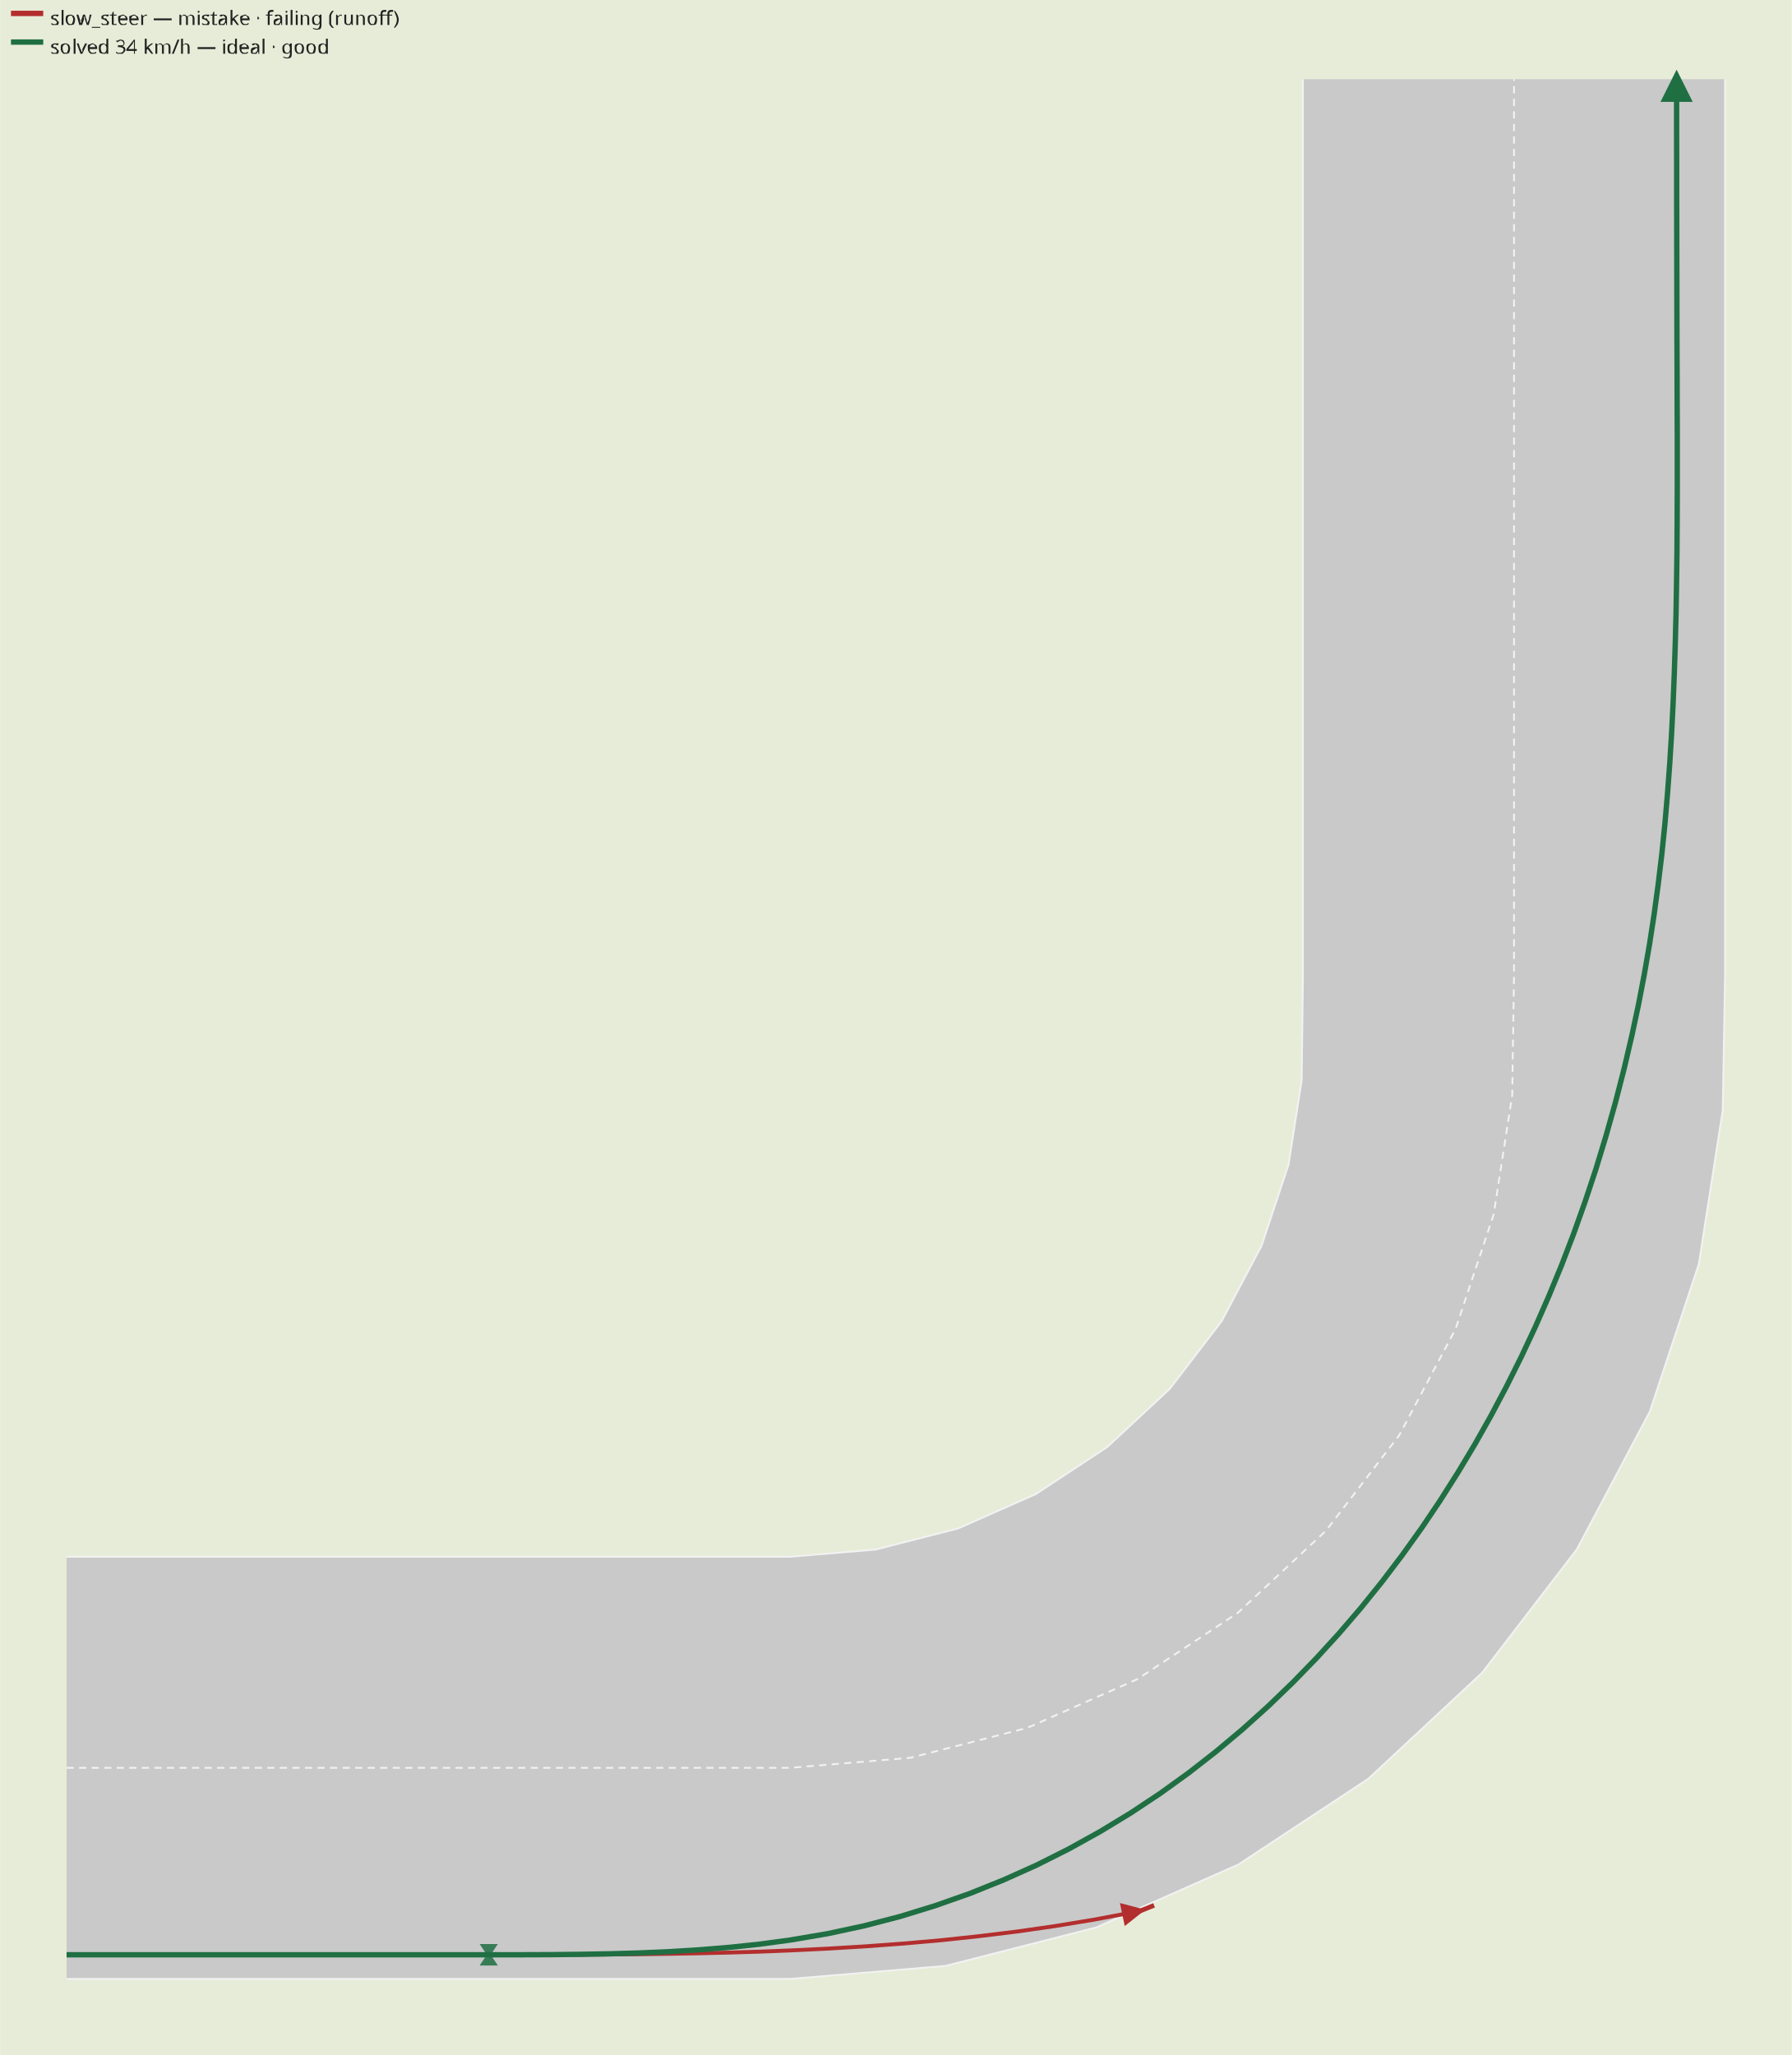
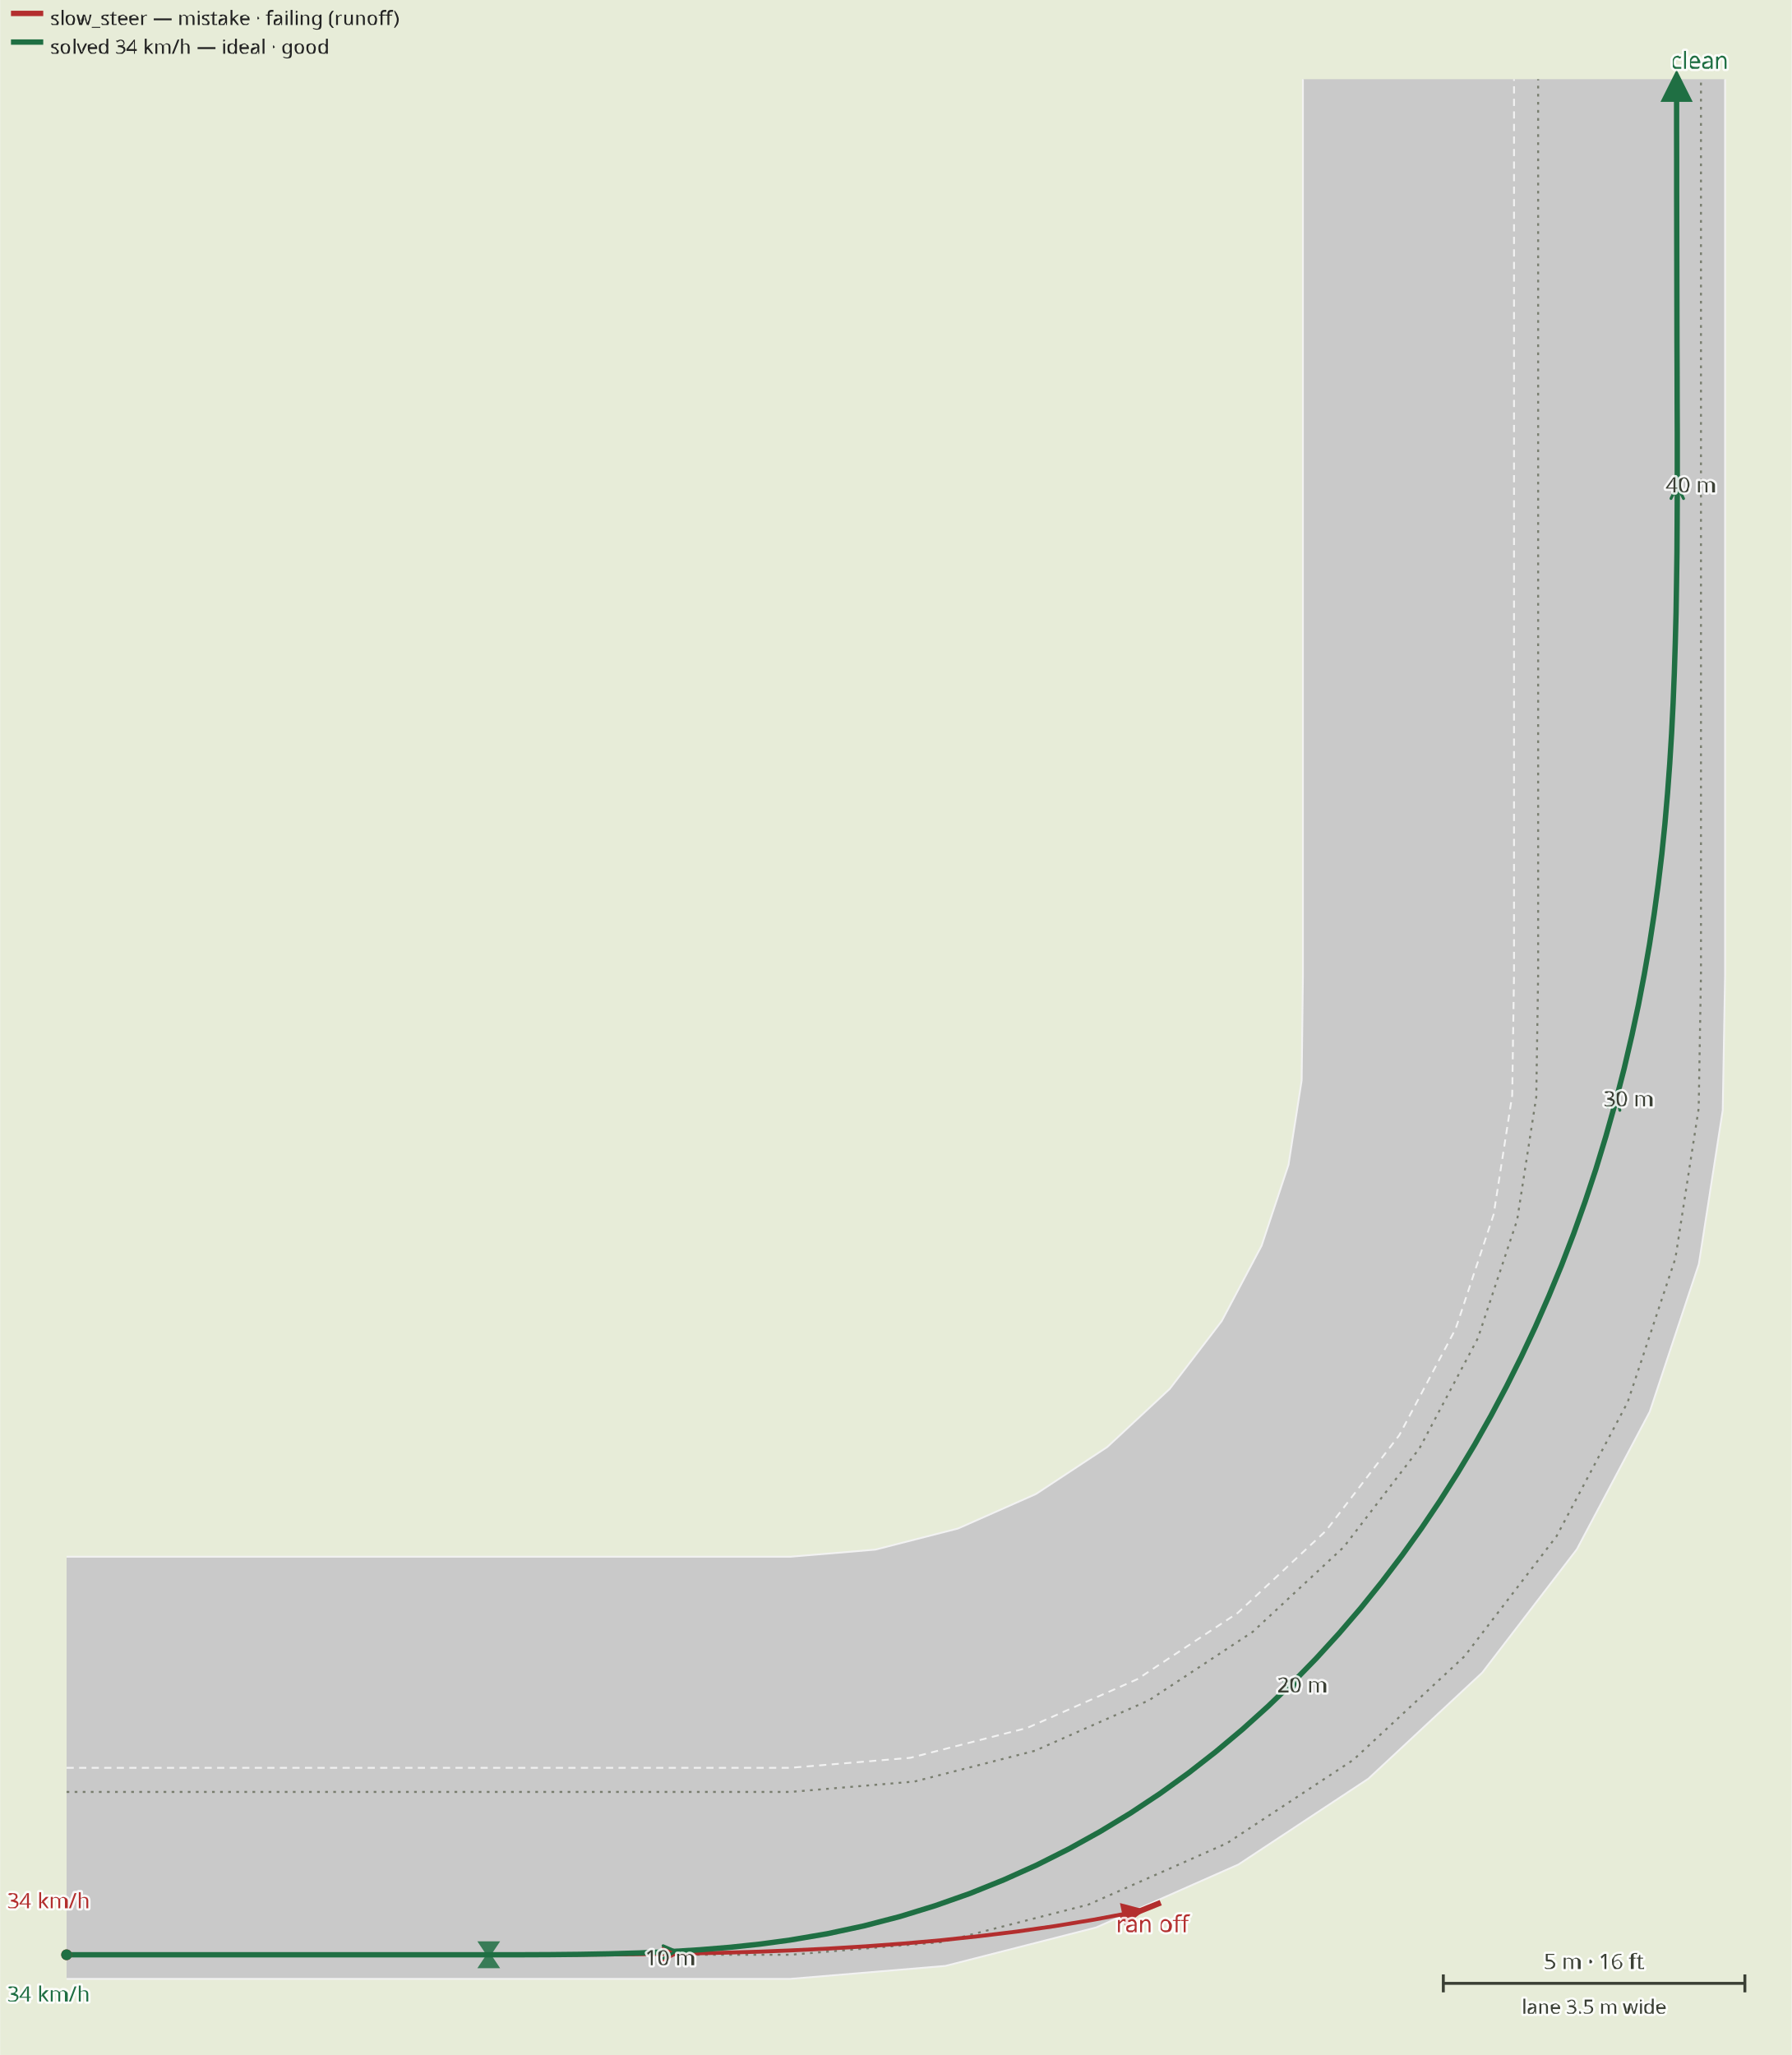
<svg xmlns="http://www.w3.org/2000/svg" width="1000" height="1147" viewBox="-1.1 -29.313 29.7 34.075" data-mode="true">
  <defs>
    <marker id="arrow-good" viewBox="0 0 10 10" refX="8" refY="5" markerWidth="6" markerHeight="6" orient="auto-start-reverse">
      <path d="M0,0 L10,5 L0,10 z" fill="#1f6f43" />
    </marker>
    <marker id="arrow-caution" viewBox="0 0 10 10" refX="8" refY="5" markerWidth="6" markerHeight="6" orient="auto-start-reverse">
      <path d="M0,0 L10,5 L0,10 z" fill="#b07d1e" />
    </marker>
    <marker id="arrow-failing" viewBox="0 0 10 10" refX="8" refY="5" markerWidth="6" markerHeight="6" orient="auto-start-reverse">
      <path d="M0,0 L10,5 L0,10 z" fill="#b32e2e" />
    </marker>
  </defs>
  <rect x="-1.1" y="-29.313" width="29.7" height="34.075" fill="#e7ecd8" data-stage="1-background" />
  <polygon points="0,3.5 2,3.5 4,3.5 6,3.5 8,3.5 10,3.5 12,3.5 14.571,3.285 17.072,2.647 19.431,1.603 21.585,0.181 23.473,-1.578 25.043,-3.625 26.251,-5.905 27.065,-8.354 27.461,-10.904 27.5,-13.15 27.5,-15.15 27.5,-17.15 27.5,-19.15 27.5,-21.15 27.5,-23.15 27.5,-25.15 27.5,-27.15 27.5,-28 20.5,-28 20.5,-27.15 20.5,-25.15 20.5,-23.15 20.5,-21.15 20.5,-19.15 20.5,-17.15 20.5,-15.15 20.5,-13.15 20.479,-11.399 20.261,-10 19.815,-8.658 19.153,-7.407 18.292,-6.284 17.256,-5.32 16.075,-4.541 14.781,-3.968 13.41,-3.618 12,-3.5 10,-3.5 8,-3.5 6,-3.5 4,-3.5 2,-3.5 0,-3.5" fill="#c9c9c9" stroke="none" data-stage="2-road-surface" />
  <g data-stage="3-lane-markings">
    <polyline points="0,3.5 2,3.5 4,3.5 6,3.5 8,3.5 10,3.5 12,3.5 14.571,3.285 17.072,2.647 19.431,1.603 21.585,0.181 23.473,-1.578 25.043,-3.625 26.251,-5.905 27.065,-8.354 27.461,-10.904 27.5,-13.15 27.5,-15.15 27.5,-17.15 27.5,-19.15 27.5,-21.15 27.5,-23.15 27.5,-25.15 27.5,-27.15 27.5,-28" fill="none" stroke="#f2f2f2" stroke-width="0.03" />
    <polyline points="0,-3.5 2,-3.5 4,-3.5 6,-3.5 8,-3.5 10,-3.5 12,-3.5 13.41,-3.618 14.781,-3.968 16.075,-4.541 17.256,-5.32 18.292,-6.284 19.153,-7.407 19.815,-8.658 20.261,-10 20.479,-11.399 20.5,-13.15 20.5,-15.15 20.5,-17.15 20.5,-19.15 20.5,-21.15 20.5,-23.15 20.5,-25.15 20.5,-27.15 20.5,-28" fill="none" stroke="#f2f2f2" stroke-width="0.03" />
    <polyline points="0,0 2,0 4,0 6,0 8,0 10,0 12,0 13.991,-0.166 15.926,-0.661 17.753,-1.469 19.42,-2.569 20.882,-3.931 22.098,-5.516 23.033,-7.281 23.663,-9.177 23.97,-11.151 24,-13.15 24,-15.15 24,-17.15 24,-19.15 24,-21.15 24,-23.15 24,-25.15 24,-27.15 24,-28" fill="none" stroke="#f2f2f2" stroke-width="0.03" stroke-dasharray="0.119 0.089" />
  </g>
+   <g data-stage="3b-usable-corridor">
+     <polyline points="0,3.1 2,3.1 4,3.1 6,3.1 8,3.1 10,3.1 12,3.1 14.505,2.891 16.941,2.269 19.239,1.251 21.337,-0.133 23.177,-1.847 24.706,-3.841 25.884,-6.062 26.676,-8.448 27.062,-10.932 27.1,-13.15 27.1,-15.15 27.1,-17.15 27.1,-19.15 27.1,-21.15 27.1,-23.15 27.1,-25.15 27.1,-27.15 27.1,-28" fill="none" stroke="#5f6552" stroke-width="0.033" stroke-dasharray="0.045 0.089" stroke-opacity="0.75" data-corridor-edge="lo" />
+     <polyline points="0,0.4 2,0.4 4,0.4 6,0.4 8,0.4 10,0.4 12,0.4 14.057,0.228 16.057,-0.283 17.945,-1.118 19.668,-2.255 21.178,-3.662 22.434,-5.3 23.401,-7.124 24.052,-9.083 24.369,-11.123 24.4,-13.15 24.4,-15.15 24.4,-17.15 24.4,-19.15 24.4,-21.15 24.4,-23.15 24.4,-25.15 24.4,-27.15 24.4,-28" fill="none" stroke="#5f6552" stroke-width="0.033" stroke-dasharray="0.045 0.089" stroke-opacity="0.75" data-corridor-edge="hi" />
+   </g>
  <g data-stage="5-occluders" />
  <g data-stage="7-sight-rays" />
  <g data-stage="8-lines">
    <polyline points="0,3.1 0.5,3.1 1,3.1 1.5,3.1 2,3.1 2.5,3.1 3,3.1 3.5,3.1 4,3.1 4.5,3.1 5,3.1 5.5,3.1 6,3.1 6.5,3.1 7,3.1 7.5,3.1 8,3.099 8.5,3.098 9,3.095 9.5,3.091 10,3.084 10.5,3.075 11,3.063 11.5,3.048 12.001,3.028 12.625,2.998 13.25,2.96 13.874,2.914 14.5,2.859 15.127,2.792 15.757,2.715 16.391,2.624 17.027,2.519 17.668,2.399 17.811,2.369" fill="none" stroke="#b32e2e" stroke-width="0.065" marker-end="url(#arrow-failing)" data-line-id="bad" data-role="mistake" data-quality="failing" data-outcome="runoff" />
-     <line x1="17.591" y1="2.458" x2="18.032" y2="2.28" stroke="#b32e2e" stroke-width="0.077" stroke-linecap="butt" data-terminal-reason="off_road" data-line-id="bad" />
+     <line x1="17.481" y1="2.503" x2="18.142" y2="2.236" stroke="#b32e2e" stroke-width="0.095" stroke-linecap="butt" data-terminal-reason="off_road" data-line-id="bad" />
    <polyline points="0,3.1 0.5,3.1 1,3.1 1.5,3.1 2,3.1 2.5,3.1 3,3.1 3.5,3.1 4,3.1 4.5,3.1 5,3.1 5.5,3.1 6,3.1 6.5,3.1 7,3.1 7.5,3.1 8,3.098 8.5,3.093 9,3.084 9.5,3.07 10,3.048 10.5,3.017 11,2.976 11.5,2.923 12.002,2.855 12.615,2.751 13.221,2.621 13.818,2.466 14.403,2.286 14.977,2.084 15.539,1.858 16.087,1.612 16.62,1.344 17.139,1.056 17.643,0.75 18.131,0.426 18.603,0.086 19.058,-0.269 19.498,-0.638 19.922,-1.02 20.33,-1.413 20.723,-1.817 21.101,-2.231 21.464,-2.654 21.812,-3.086 22.146,-3.526 22.467,-3.974 22.774,-4.43 23.068,-4.893 23.35,-5.363 23.619,-5.84 23.876,-6.325 24.121,-6.816 24.355,-7.315 24.577,-7.821 24.789,-8.335 24.989,-8.856 25.178,-9.386 25.357,-9.925 25.524,-10.473 25.681,-11.03 25.827,-11.597 25.956,-12.15 26.063,-12.65 26.159,-13.15 26.246,-13.65 26.323,-14.15 26.391,-14.65 26.451,-15.15 26.502,-15.65 26.545,-16.15 26.582,-16.65 26.613,-17.15 26.638,-17.65 26.658,-18.15 26.674,-18.65 26.687,-19.15 26.695,-19.65 26.702,-20.15 26.705,-20.65 26.707,-21.15 26.707,-21.65 26.707,-22.15 26.705,-22.65 26.704,-23.15 26.702,-23.65 26.701,-24.15 26.7,-24.65 26.699,-25.15 26.698,-25.65 26.697,-26.15 26.697,-26.65 26.696,-27.15 26.696,-27.65 26.696,-28.051" fill="none" stroke="#1f6f43" stroke-width="0.089" marker-end="url(#arrow-good)" data-line-id="good" data-role="ideal" data-quality="good" data-outcome="contained" />
  </g>
+   <g data-stage="8b-line-chrome">
+     <polyline points="9.898,3.19 10.104,3.083 9.894,2.982" fill="none" stroke="#b32e2e" stroke-width="0.048" stroke-linecap="round" stroke-linejoin="round" data-ladder-station="10" data-line-id="bad" />
+     <circle cx="0" cy="3.1" r="0.089" fill="#b32e2e" data-entry="bad" />
+     <text x="-0.297" y="2.328" font-size="0.356" font-family="sans-serif" fill="#b32e2e" text-anchor="middle" paint-order="stroke" stroke="#ffffff" stroke-width="0.077" stroke-opacity="0.85" stroke-linejoin="round" data-entry-label="bad">34 km/h</text>
+     <text x="18.006" y="2.724" font-size="0.386" font-family="sans-serif" fill="#b32e2e" text-anchor="middle" paint-order="stroke" stroke="#ffffff" stroke-width="0.077" stroke-opacity="0.85" stroke-linejoin="round" data-outcome-word="bad">ran off</text>
+     <polyline points="9.902,3.157 10.104,3.042 9.891,2.95" fill="none" stroke="#1f6f43" stroke-width="0.048" stroke-linecap="round" stroke-linejoin="round" data-ladder-station="10" data-line-id="good" />
+     <text x="10.012" y="3.276" font-size="0.356" font-family="sans-serif" fill="#3a3f34" text-anchor="middle" paint-order="stroke" stroke="#ffffff" stroke-width="0.077" stroke-opacity="0.85" stroke-linejoin="round" data-ladder-label="10">10 m</text>
+     <polyline points="20.33,-1.266 20.404,-1.486 20.183,-1.413" fill="none" stroke="#1f6f43" stroke-width="0.048" stroke-linecap="round" stroke-linejoin="round" data-ladder-station="20" data-line-id="good" />
+     <text x="20.492" y="-1.251" font-size="0.356" font-family="sans-serif" fill="#3a3f34" text-anchor="middle" paint-order="stroke" stroke="#ffffff" stroke-width="0.077" stroke-opacity="0.85" stroke-linejoin="round" data-ladder-label="20">20 m</text>
+     <polyline points="25.755,-10.902 25.708,-11.13 25.554,-10.956" fill="none" stroke="#1f6f43" stroke-width="0.048" stroke-linecap="round" stroke-linejoin="round" data-ladder-station="30" data-line-id="good" />
+     <text x="25.902" y="-10.97" font-size="0.356" font-family="sans-serif" fill="#3a3f34" text-anchor="middle" paint-order="stroke" stroke="#ffffff" stroke-width="0.077" stroke-opacity="0.85" stroke-linejoin="round" data-ladder-label="30">30 m</text>
+     <polyline points="26.811,-21.046 26.707,-21.254 26.603,-21.047" fill="none" stroke="#1f6f43" stroke-width="0.048" stroke-linecap="round" stroke-linejoin="round" data-ladder-station="40" data-line-id="good" />
+     <text x="26.936" y="-21.15" font-size="0.356" font-family="sans-serif" fill="#3a3f34" text-anchor="middle" paint-order="stroke" stroke="#ffffff" stroke-width="0.077" stroke-opacity="0.85" stroke-linejoin="round" data-ladder-label="40">40 m</text>
+     <circle cx="0" cy="3.1" r="0.089" fill="#1f6f43" data-entry="good" />
+     <text x="-0.297" y="3.872" font-size="0.356" font-family="sans-serif" fill="#1f6f43" text-anchor="middle" paint-order="stroke" stroke="#ffffff" stroke-width="0.077" stroke-opacity="0.85" stroke-linejoin="round" data-entry-label="good">34 km/h</text>
+     <text x="27.082" y="-28.17" font-size="0.386" font-family="sans-serif" fill="#1f6f43" text-anchor="middle" paint-order="stroke" stroke="#ffffff" stroke-width="0.077" stroke-opacity="0.85" stroke-linejoin="round" data-outcome-word="good">clean</text>
+   </g>
  <g data-stage="9-markers">
-     <polygon points="6.849,2.922 7.151,2.922 7.032,3.1 7.151,3.278 6.849,3.278 6.968,3.1" fill="#1f6f43" fill-opacity="0.85" data-marker-class="turn_point" data-line-id="good" />
+     <polygon points="6.811,2.877 7.189,2.877 7.04,3.1 7.189,3.323 6.811,3.323 6.96,3.1" fill="#1f6f43" fill-opacity="0.85" data-marker-class="turn_point" data-line-id="good" />
  </g>
  <g data-stage="10-labels" />
  <g data-stage="11-chrome">
    <g data-legend="true">
      <rect x="-0.922" y="-29.135" width="0.535" height="0.089" fill="#b32e2e" data-legend-swatch="bad" />
      <text x="-0.268" y="-28.898" font-size="0.327" font-family="sans-serif" fill="#222222" data-legend-row="bad">slow_steer — mistake · failing (runoff)</text>
      <rect x="-0.922" y="-28.66" width="0.535" height="0.089" fill="#1f6f43" data-legend-swatch="good" />
      <text x="-0.268" y="-28.422" font-size="0.327" font-family="sans-serif" fill="#222222" data-legend-row="good">solved 34 km/h — ideal · good</text>
    </g>
+     <g data-scale-bar="5" data-lane-width-m="3.5">
+       <line x1="22.828" y1="3.574" x2="27.828" y2="3.574" stroke="#3a3f34" stroke-width="0.048" />
+       <line x1="22.828" y1="3.426" x2="22.828" y2="3.723" stroke="#3a3f34" stroke-width="0.048" />
+       <line x1="27.828" y1="3.426" x2="27.828" y2="3.723" stroke="#3a3f34" stroke-width="0.048" />
+       <text x="25.328" y="3.336" font-size="0.356" font-family="sans-serif" fill="#3a3f34" text-anchor="middle" paint-order="stroke" stroke="#ffffff" stroke-width="0.077" stroke-opacity="0.85" stroke-linejoin="round">5 m · 16 ft</text>
+       <text x="25.328" y="4.079" font-size="0.327" font-family="sans-serif" fill="#3a3f34" text-anchor="middle" paint-order="stroke" stroke="#ffffff" stroke-width="0.077" stroke-opacity="0.85" stroke-linejoin="round">lane 3.5 m wide</text>
+     </g>
  </g>
</svg>
